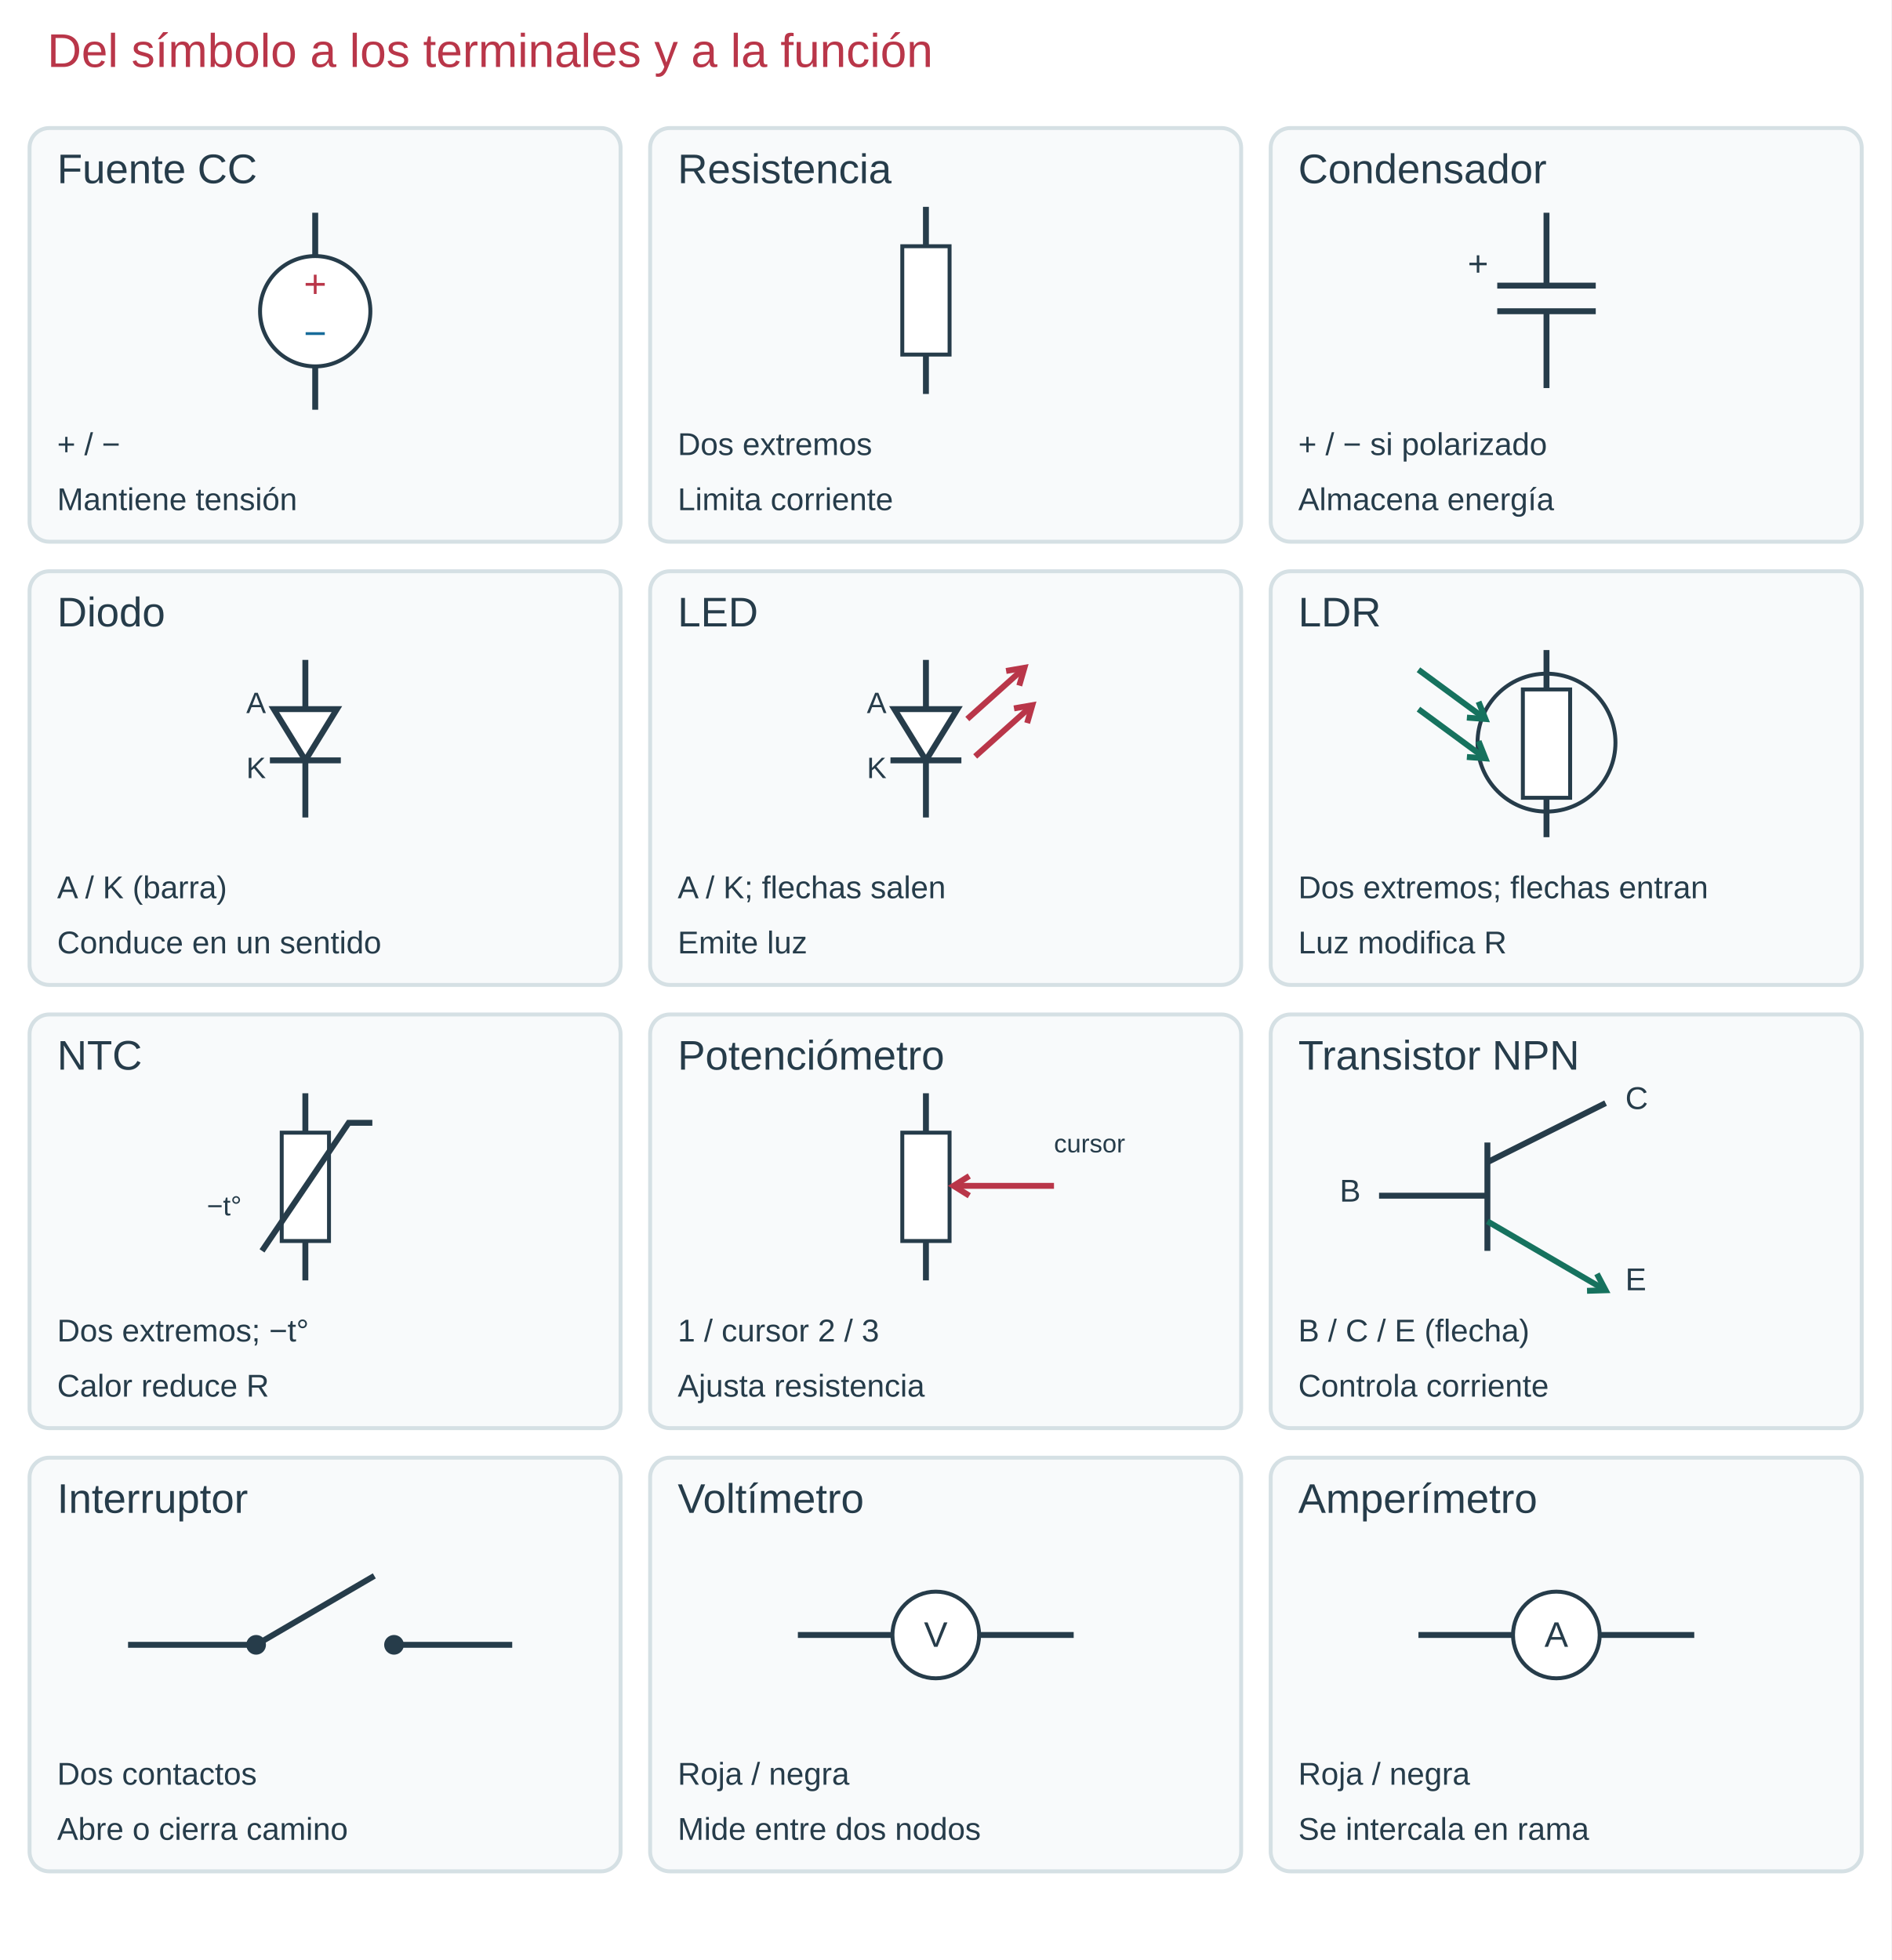
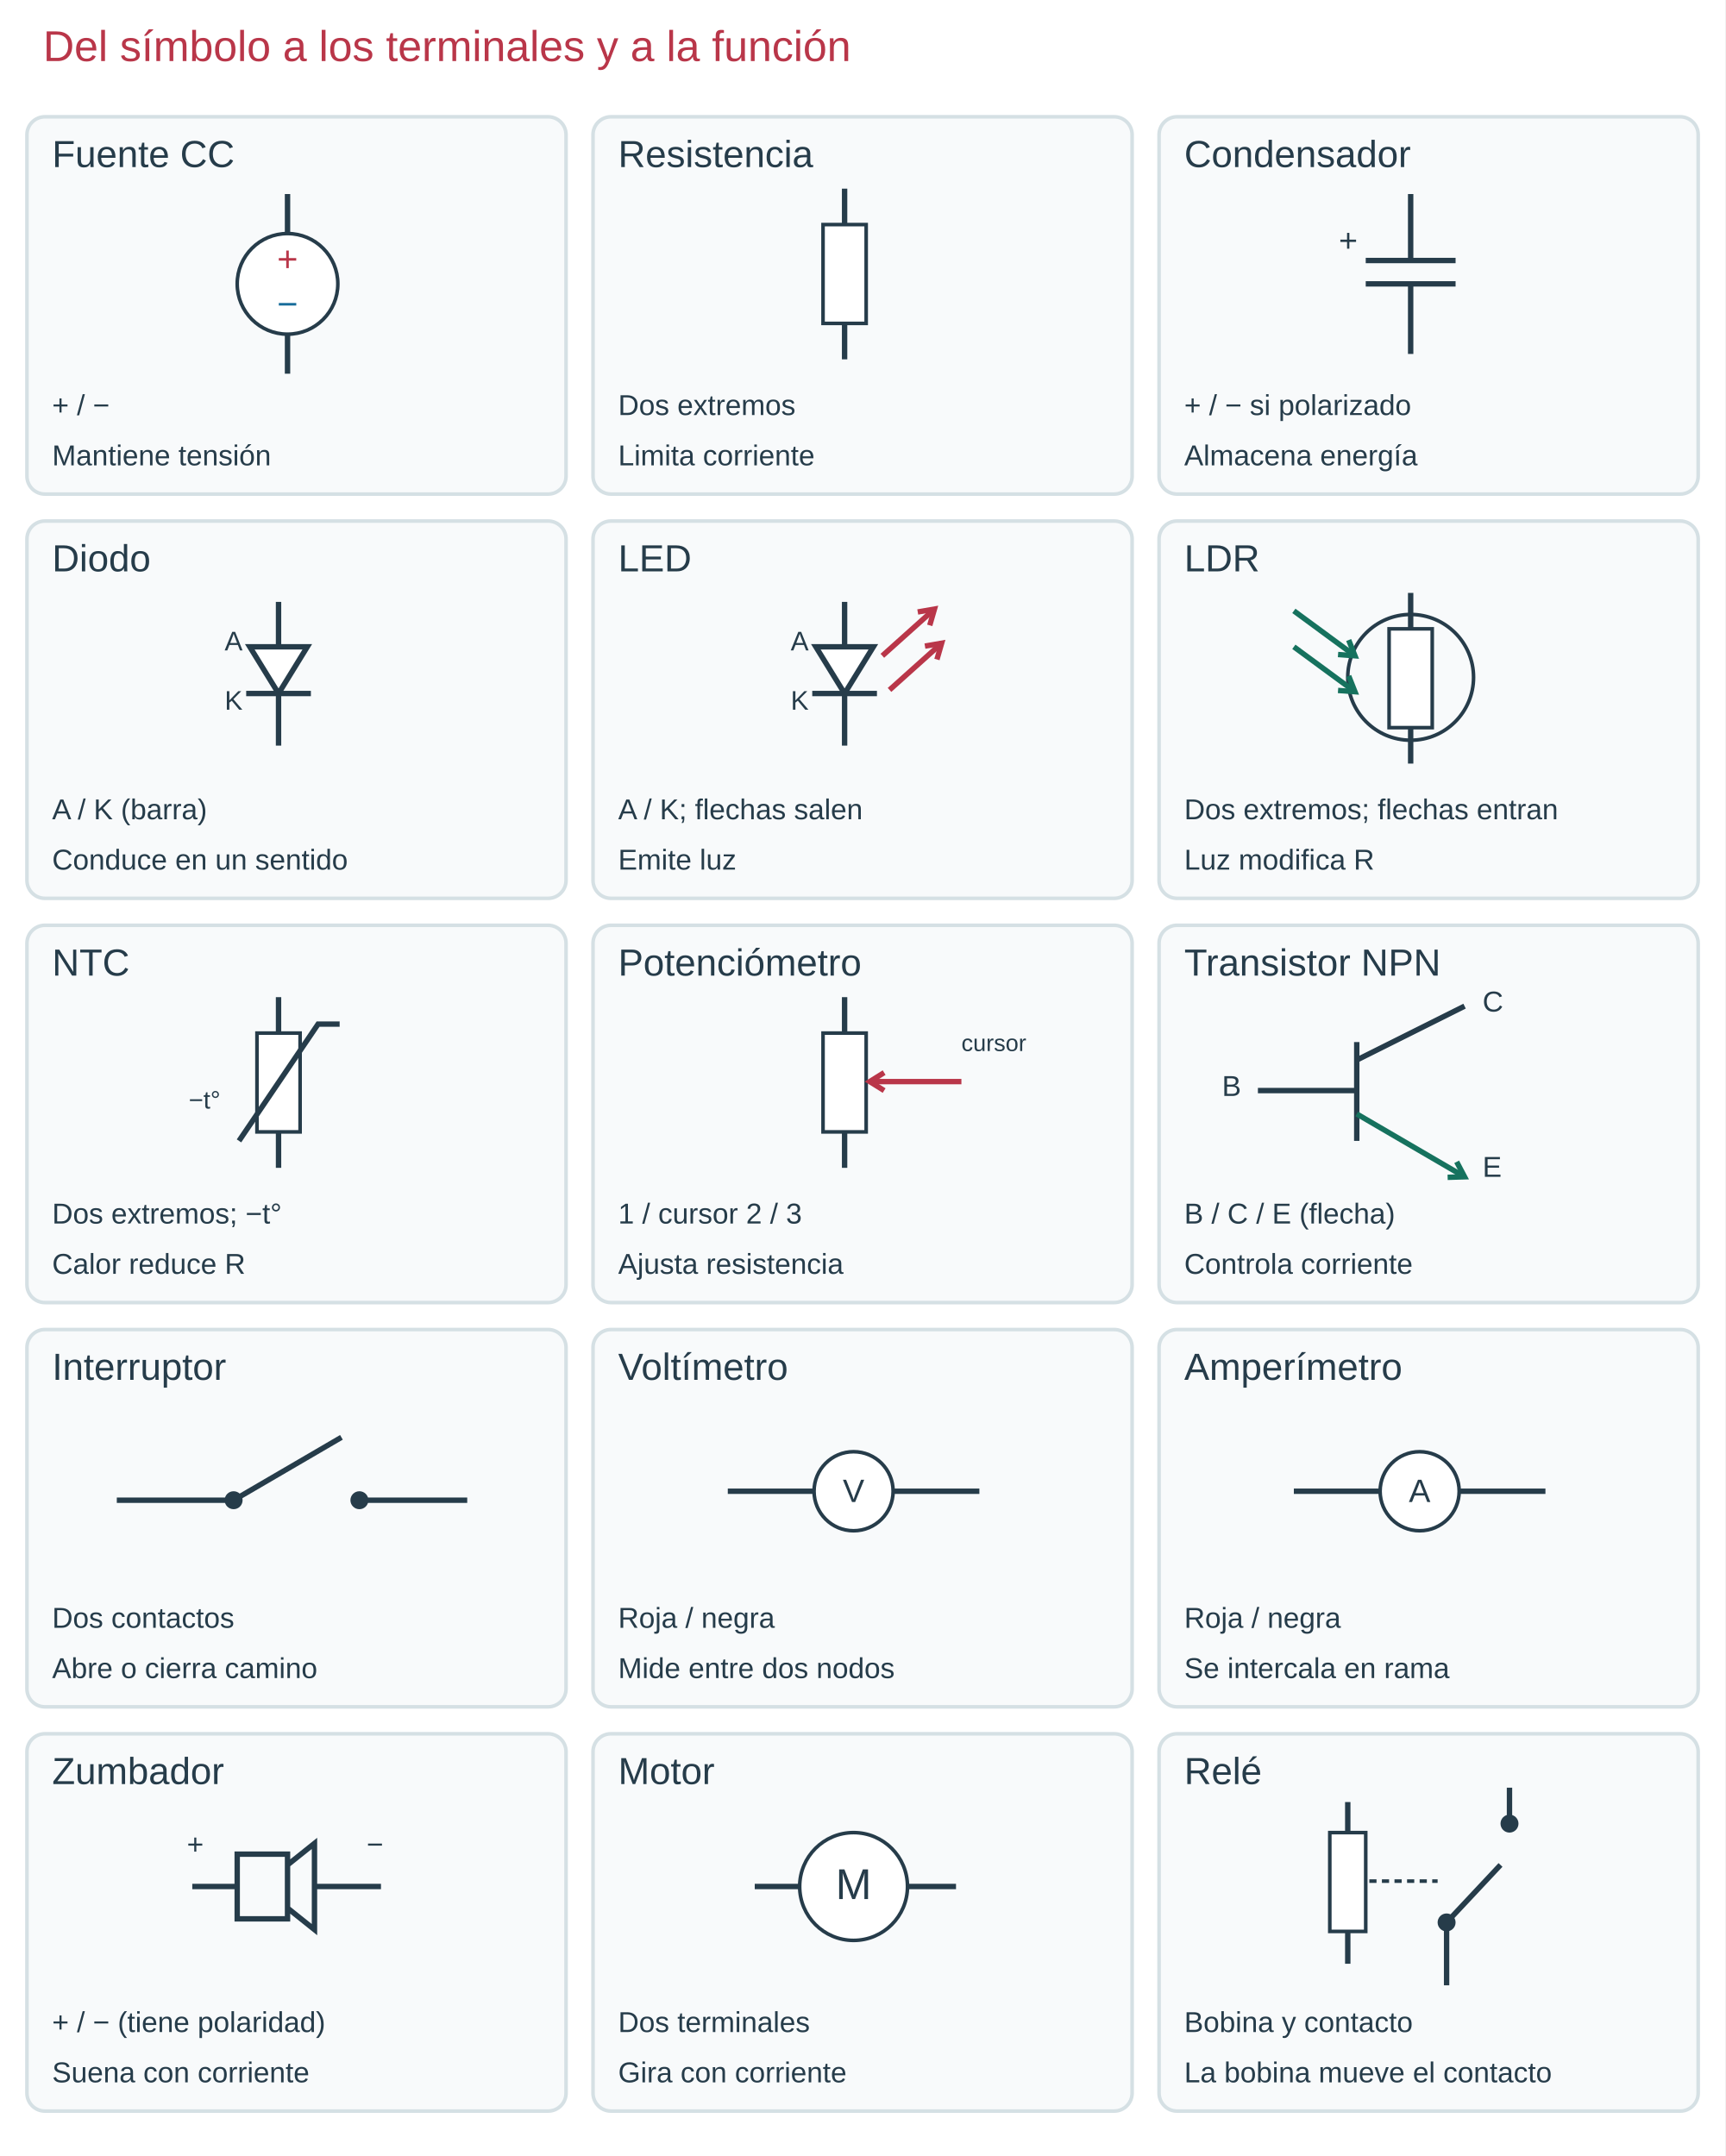
- <svg xmlns="http://www.w3.org/2000/svg" viewBox="0 0 960 995" role="img" aria-labelledby="title">
-   <rect width="960" height="995" fill="white" />
+ <svg xmlns="http://www.w3.org/2000/svg" viewBox="0 0 960 1200" role="img" aria-labelledby="title">
+   <rect width="960" height="1200" fill="white" />
  <g font-family="Arial, sans-serif">
    <text x="24" y="34" font-size="24" fill="#b93649" text-anchor="start">Del símbolo a los terminales y a la función</text>
    <rect x="15" y="65" width="300" height="210" rx="10" fill="#f8fafb" stroke="#d5e0e4" stroke-width="2" />
    <text x="29" y="93" font-size="21" fill="#263c4a" text-anchor="start">Fuente CC</text>
    <path d="M160,108 L160,130" stroke="#263c4a" stroke-width="3" fill="none" stroke-dasharray="" />
    <circle cx="160" cy="158" r="28" fill="white" stroke="#263c4a" stroke-width="2" />
    <text x="160" y="151" font-size="20" fill="#b93649" text-anchor="middle">+</text>
    <text x="160" y="176" font-size="20" fill="#176c9a" text-anchor="middle">−</text>
    <path d="M160,186 L160,208" stroke="#263c4a" stroke-width="3" fill="none" stroke-dasharray="" />
    <text x="117" y="162" font-size="18" fill="#263c4a" text-anchor="end" />
    <text x="29" y="231" font-size="16" fill="#263c4a" text-anchor="start">+ / −</text>
    <text x="29" y="259" font-size="16" fill="#263c4a" text-anchor="start">Mantiene tensión</text>
    <rect x="330" y="65" width="300" height="210" rx="10" fill="#f8fafb" stroke="#d5e0e4" stroke-width="2" />
    <text x="344" y="93" font-size="21" fill="#263c4a" text-anchor="start">Resistencia</text>
    <path d="M470,105 L470,125" stroke="#263c4a" stroke-width="3" fill="none" stroke-dasharray="" />
    <rect x="458" y="125" width="24" height="55" rx="0" fill="white" stroke="#263c4a" stroke-width="2" />
    <path d="M470,180 L470,200" stroke="#263c4a" stroke-width="3" fill="none" stroke-dasharray="" />
    <text x="493" y="156" font-size="17" fill="#263c4a" text-anchor="start" />
    <text x="344" y="231" font-size="16" fill="#263c4a" text-anchor="start">Dos extremos</text>
    <text x="344" y="259" font-size="16" fill="#263c4a" text-anchor="start">Limita corriente</text>
    <rect x="645" y="65" width="300" height="210" rx="10" fill="#f8fafb" stroke="#d5e0e4" stroke-width="2" />
    <text x="659" y="93" font-size="21" fill="#263c4a" text-anchor="start">Condensador</text>
    <path d="M785,108 L785,145" stroke="#263c4a" stroke-width="3" fill="none" stroke-dasharray="" />
    <path d="M760,145 L810,145" stroke="#263c4a" stroke-width="3" fill="none" stroke-dasharray="" />
    <path d="M760,158 L810,158" stroke="#263c4a" stroke-width="3" fill="none" stroke-dasharray="" />
    <path d="M785,158 L785,197" stroke="#263c4a" stroke-width="3" fill="none" stroke-dasharray="" />
    <text x="745" y="140" font-size="18" fill="#263c4a" text-anchor="start">+</text>
    <text x="659" y="231" font-size="16" fill="#263c4a" text-anchor="start">+ / − si polarizado</text>
    <text x="659" y="259" font-size="16" fill="#263c4a" text-anchor="start">Almacena energía</text>
    <rect x="15" y="290" width="300" height="210" rx="10" fill="#f8fafb" stroke="#d5e0e4" stroke-width="2" />
    <text x="29" y="318" font-size="21" fill="#263c4a" text-anchor="start">Diodo</text>
    <path d="M155,335 L155,360" stroke="#263c4a" stroke-width="3" fill="none" stroke-dasharray="" />
    <path d="M139,360 L171,360 L155,386 Z" fill="white" stroke="#263c4a" stroke-width="3" />
    <path d="M137,386 L173,386" stroke="#263c4a" stroke-width="3" fill="none" stroke-dasharray="" />
    <path d="M155,386 L155,415" stroke="#263c4a" stroke-width="3" fill="none" stroke-dasharray="" />
    <text x="125" y="362" font-size="15" fill="#263c4a" text-anchor="start">A</text>
    <text x="125" y="395" font-size="15" fill="#263c4a" text-anchor="start">K</text>
    <text x="29" y="456" font-size="16" fill="#263c4a" text-anchor="start">A / K (barra)</text>
    <text x="29" y="484" font-size="16" fill="#263c4a" text-anchor="start">Conduce en un sentido</text>
    <rect x="330" y="290" width="300" height="210" rx="10" fill="#f8fafb" stroke="#d5e0e4" stroke-width="2" />
    <text x="344" y="318" font-size="21" fill="#263c4a" text-anchor="start">LED</text>
    <path d="M470,335 L470,360" stroke="#263c4a" stroke-width="3" fill="none" stroke-dasharray="" />
    <path d="M454,360 L486,360 L470,386 Z" fill="white" stroke="#263c4a" stroke-width="3" />
    <path d="M452,386 L488,386" stroke="#263c4a" stroke-width="3" fill="none" stroke-dasharray="" />
    <path d="M470,386 L470,415" stroke="#263c4a" stroke-width="3" fill="none" stroke-dasharray="" />
    <text x="440" y="362" font-size="15" fill="#263c4a" text-anchor="start">A</text>
    <text x="440" y="395" font-size="15" fill="#263c4a" text-anchor="start">K</text>
    <path d="M491,365 L520,339" stroke="#b93649" stroke-width="3" fill="none" stroke-dasharray="" />
    <path d="M512,334 L520,339 L512,344" fill="none" stroke="#b93649" stroke-width="3" transform="rotate(-41.87787 520 339)" />
    <path d="M495,384 L524,358" stroke="#b93649" stroke-width="3" fill="none" stroke-dasharray="" />
    <path d="M516,353 L524,358 L516,363" fill="none" stroke="#b93649" stroke-width="3" transform="rotate(-41.87787 524 358)" />
    <text x="344" y="456" font-size="16" fill="#263c4a" text-anchor="start">A / K; flechas salen</text>
    <text x="344" y="484" font-size="16" fill="#263c4a" text-anchor="start">Emite luz</text>
    <rect x="645" y="290" width="300" height="210" rx="10" fill="#f8fafb" stroke="#d5e0e4" stroke-width="2" />
    <text x="659" y="318" font-size="21" fill="#263c4a" text-anchor="start">LDR</text>
    <path d="M785,330 L785,350" stroke="#263c4a" stroke-width="3" fill="none" stroke-dasharray="" />
    <rect x="773" y="350" width="24" height="55" rx="0" fill="white" stroke="#263c4a" stroke-width="2" />
    <path d="M785,405 L785,425" stroke="#263c4a" stroke-width="3" fill="none" stroke-dasharray="" />
    <text x="750" y="430" font-size="17" fill="#263c4a" text-anchor="end" />
    <circle cx="785" cy="377" r="35" fill="none" stroke="#263c4a" stroke-width="2" />
    <path d="M720,340 L754,365" stroke="#16725e" stroke-width="3" fill="none" stroke-dasharray="" />
    <path d="M746,360 L754,365 L746,370" fill="none" stroke="#16725e" stroke-width="3" transform="rotate(36.32683 754 365)" />
    <path d="M720,360 L754,385" stroke="#16725e" stroke-width="3" fill="none" stroke-dasharray="" />
    <path d="M746,380 L754,385 L746,390" fill="none" stroke="#16725e" stroke-width="3" transform="rotate(36.32683 754 385)" />
    <text x="659" y="456" font-size="16" fill="#263c4a" text-anchor="start">Dos extremos; flechas entran</text>
    <text x="659" y="484" font-size="16" fill="#263c4a" text-anchor="start">Luz modifica R</text>
    <rect x="15" y="515" width="300" height="210" rx="10" fill="#f8fafb" stroke="#d5e0e4" stroke-width="2" />
    <text x="29" y="543" font-size="21" fill="#263c4a" text-anchor="start">NTC</text>
    <path d="M155,555 L155,575" stroke="#263c4a" stroke-width="3" fill="none" stroke-dasharray="" />
    <rect x="143" y="575" width="24" height="55" rx="0" fill="white" stroke="#263c4a" stroke-width="2" />
    <path d="M155,630 L155,650" stroke="#263c4a" stroke-width="3" fill="none" stroke-dasharray="" />
    <text x="178" y="606" font-size="17" fill="#263c4a" text-anchor="start" />
    <path d="M133,635 L177,570 h12" stroke="#263c4a" stroke-width="3" fill="none" />
    <text x="105" y="617" font-size="14" fill="#263c4a" text-anchor="start">−t°</text>
    <text x="29" y="681" font-size="16" fill="#263c4a" text-anchor="start">Dos extremos; −t°</text>
    <text x="29" y="709" font-size="16" fill="#263c4a" text-anchor="start">Calor reduce R</text>
    <rect x="330" y="515" width="300" height="210" rx="10" fill="#f8fafb" stroke="#d5e0e4" stroke-width="2" />
    <text x="344" y="543" font-size="21" fill="#263c4a" text-anchor="start">Potenciómetro</text>
    <path d="M470,555 L470,575" stroke="#263c4a" stroke-width="3" fill="none" stroke-dasharray="" />
    <rect x="458" y="575" width="24" height="55" rx="0" fill="white" stroke="#263c4a" stroke-width="2" />
    <path d="M470,630 L470,650" stroke="#263c4a" stroke-width="3" fill="none" stroke-dasharray="" />
    <text x="435" y="639" font-size="17" fill="#263c4a" text-anchor="end" />
    <path d="M535,602 L484,602" stroke="#b93649" stroke-width="3" fill="none" stroke-dasharray="" />
    <path d="M476,597 L484,602 L476,607" fill="none" stroke="#b93649" stroke-width="3" transform="rotate(180.0 484 602)" />
    <text x="535" y="585" font-size="13" fill="#263c4a" text-anchor="start">cursor</text>
    <text x="344" y="681" font-size="16" fill="#263c4a" text-anchor="start">1 / cursor 2 / 3</text>
    <text x="344" y="709" font-size="16" fill="#263c4a" text-anchor="start">Ajusta resistencia</text>
    <rect x="645" y="515" width="300" height="210" rx="10" fill="#f8fafb" stroke="#d5e0e4" stroke-width="2" />
    <text x="659" y="543" font-size="21" fill="#263c4a" text-anchor="start">Transistor NPN</text>
    <path d="M755,580 L755,635" stroke="#263c4a" stroke-width="3" fill="none" stroke-dasharray="" />
    <path d="M700,607 L755,607" stroke="#263c4a" stroke-width="3" fill="none" stroke-dasharray="" />
    <path d="M755,590 L815,560" stroke="#263c4a" stroke-width="3" fill="none" stroke-dasharray="" />
    <path d="M755,620 L815,655" stroke="#16725e" stroke-width="3" fill="none" stroke-dasharray="" />
    <path d="M807,650 L815,655 L807,660" fill="none" stroke="#16725e" stroke-width="3" transform="rotate(30.25644 815 655)" />
    <text x="680" y="610" font-size="16" fill="#263c4a" text-anchor="start">B</text>
    <text x="825" y="563" font-size="16" fill="#263c4a" text-anchor="start">C</text>
    <text x="825" y="655" font-size="16" fill="#263c4a" text-anchor="start">E</text>
    <text x="659" y="681" font-size="16" fill="#263c4a" text-anchor="start">B / C / E (flecha)</text>
    <text x="659" y="709" font-size="16" fill="#263c4a" text-anchor="start">Controla corriente</text>
    <rect x="15" y="740" width="300" height="210" rx="10" fill="#f8fafb" stroke="#d5e0e4" stroke-width="2" />
    <text x="29" y="768" font-size="21" fill="#263c4a" text-anchor="start">Interruptor</text>
    <path d="M65,835 L130,835" stroke="#263c4a" stroke-width="3" fill="none" stroke-dasharray="" />
    <circle cx="130" cy="835" r="5" fill="#263c4a" />
    <text x="140" y="826" font-size="16" fill="#263c4a" text-anchor="start" />
    <path d="M130,835 L190,800" stroke="#263c4a" stroke-width="3" fill="none" stroke-dasharray="" />
    <circle cx="200" cy="835" r="5" fill="#263c4a" />
    <text x="210" y="826" font-size="16" fill="#263c4a" text-anchor="start" />
    <path d="M200,835 L260,835" stroke="#263c4a" stroke-width="3" fill="none" stroke-dasharray="" />
    <text x="29" y="906" font-size="16" fill="#263c4a" text-anchor="start">Dos contactos</text>
    <text x="29" y="934" font-size="16" fill="#263c4a" text-anchor="start">Abre o cierra camino</text>
    <rect x="330" y="740" width="300" height="210" rx="10" fill="#f8fafb" stroke="#d5e0e4" stroke-width="2" />
    <text x="344" y="768" font-size="21" fill="#263c4a" text-anchor="start">Voltímetro</text>
    <circle cx="475" cy="830" r="22" fill="white" stroke="#263c4a" stroke-width="2" />
    <text x="475" y="836" font-size="18" fill="#263c4a" text-anchor="middle">V</text>
    <path d="M453,830 L405,830" stroke="#263c4a" stroke-width="3" fill="none" stroke-dasharray="" />
    <path d="M497,830 L545,830" stroke="#263c4a" stroke-width="3" fill="none" stroke-dasharray="" />
    <text x="344" y="906" font-size="16" fill="#263c4a" text-anchor="start">Roja / negra</text>
    <text x="344" y="934" font-size="16" fill="#263c4a" text-anchor="start">Mide entre dos nodos</text>
    <rect x="645" y="740" width="300" height="210" rx="10" fill="#f8fafb" stroke="#d5e0e4" stroke-width="2" />
    <text x="659" y="768" font-size="21" fill="#263c4a" text-anchor="start">Amperímetro</text>
    <circle cx="790" cy="830" r="22" fill="white" stroke="#263c4a" stroke-width="2" />
    <text x="790" y="836" font-size="18" fill="#263c4a" text-anchor="middle">A</text>
    <path d="M768,830 L720,830" stroke="#263c4a" stroke-width="3" fill="none" stroke-dasharray="" />
    <path d="M812,830 L860,830" stroke="#263c4a" stroke-width="3" fill="none" stroke-dasharray="" />
    <text x="659" y="906" font-size="16" fill="#263c4a" text-anchor="start">Roja / negra</text>
    <text x="659" y="934" font-size="16" fill="#263c4a" text-anchor="start">Se intercala en rama</text>
+     <rect x="15" y="965" width="300" height="210" rx="10" fill="#f8fafb" stroke="#d5e0e4" stroke-width="2" />
+     <text x="29" y="993" font-size="21" fill="#263c4a" text-anchor="start">Zumbador</text>
+     <g transform="translate(-68,645)">
+       <path d="M200,387 h28 v36 h-28 Z M228,393 l15,-12 v48 l-15,-12" stroke="#263c4a" stroke-width="3" fill="none" />
+       <path d="M200,405 L175,405" stroke="#263c4a" stroke-width="3" fill="none" stroke-dasharray="" />
+       <path d="M243,405 L280,405" stroke="#263c4a" stroke-width="3" fill="none" stroke-dasharray="" />
+       <text x="172" y="387" font-size="16" fill="#263c4a" text-anchor="start">+</text>
+       <text x="272" y="387" font-size="16" fill="#263c4a" text-anchor="start">−</text>
+     </g>
+     <text x="29" y="1131" font-size="16" fill="#263c4a" text-anchor="start">+ / − (tiene polaridad)</text>
+     <text x="29" y="1159" font-size="16" fill="#263c4a" text-anchor="start">Suena con corriente</text>
+     <rect x="330" y="965" width="300" height="210" rx="10" fill="#f8fafb" stroke="#d5e0e4" stroke-width="2" />
+     <text x="344" y="993" font-size="21" fill="#263c4a" text-anchor="start">Motor</text>
+     <g transform="translate(-70,645)">
+       <circle cx="545" cy="405" r="30" fill="white" stroke="#263c4a" stroke-width="2" />
+       <text x="545" y="412" font-size="24" fill="#263c4a" text-anchor="middle">M</text>
+       <path d="M515,405 L490,405" stroke="#263c4a" stroke-width="3" fill="none" stroke-dasharray="" />
+       <path d="M575,405 L602,405" stroke="#263c4a" stroke-width="3" fill="none" stroke-dasharray="" />
+     </g>
+     <text x="344" y="1131" font-size="16" fill="#263c4a" text-anchor="start">Dos terminales</text>
+     <text x="344" y="1159" font-size="16" fill="#263c4a" text-anchor="start">Gira con corriente</text>
+     <rect x="645" y="965" width="300" height="210" rx="10" fill="#f8fafb" stroke="#d5e0e4" stroke-width="2" />
+     <text x="659" y="993" font-size="21" fill="#263c4a" text-anchor="start">Relé</text>
+     <g transform="translate(-80,655)">
+       <rect x="820" y="365" width="20" height="55" rx="0" fill="white" stroke="#263c4a" stroke-width="2" />
+       <path d="M830,348 L830,365" stroke="#263c4a" stroke-width="3" fill="none" stroke-dasharray="" />
+       <path d="M830,420 L830,438" stroke="#263c4a" stroke-width="3" fill="none" stroke-dasharray="" />
+       <path d="M842,392 L880,392" stroke="#263c4a" stroke-width="2" fill="none" stroke-dasharray="4 3" />
+       <circle cx="885" cy="415" r="5" fill="#263c4a" />
+       <circle cx="920" cy="360" r="5" fill="#263c4a" />
+       <path d="M885,415 L915,383" stroke="#263c4a" stroke-width="3" fill="none" stroke-dasharray="" />
+       <path d="M885,415 L885,450" stroke="#263c4a" stroke-width="3" fill="none" stroke-dasharray="" />
+       <path d="M920,360 L920,340" stroke="#263c4a" stroke-width="3" fill="none" stroke-dasharray="" />
+     </g>
+     <text x="659" y="1131" font-size="16" fill="#263c4a" text-anchor="start">Bobina y contacto</text>
+     <text x="659" y="1159" font-size="16" fill="#263c4a" text-anchor="start">La bobina mueve el contacto</text>
  </g>
</svg>
